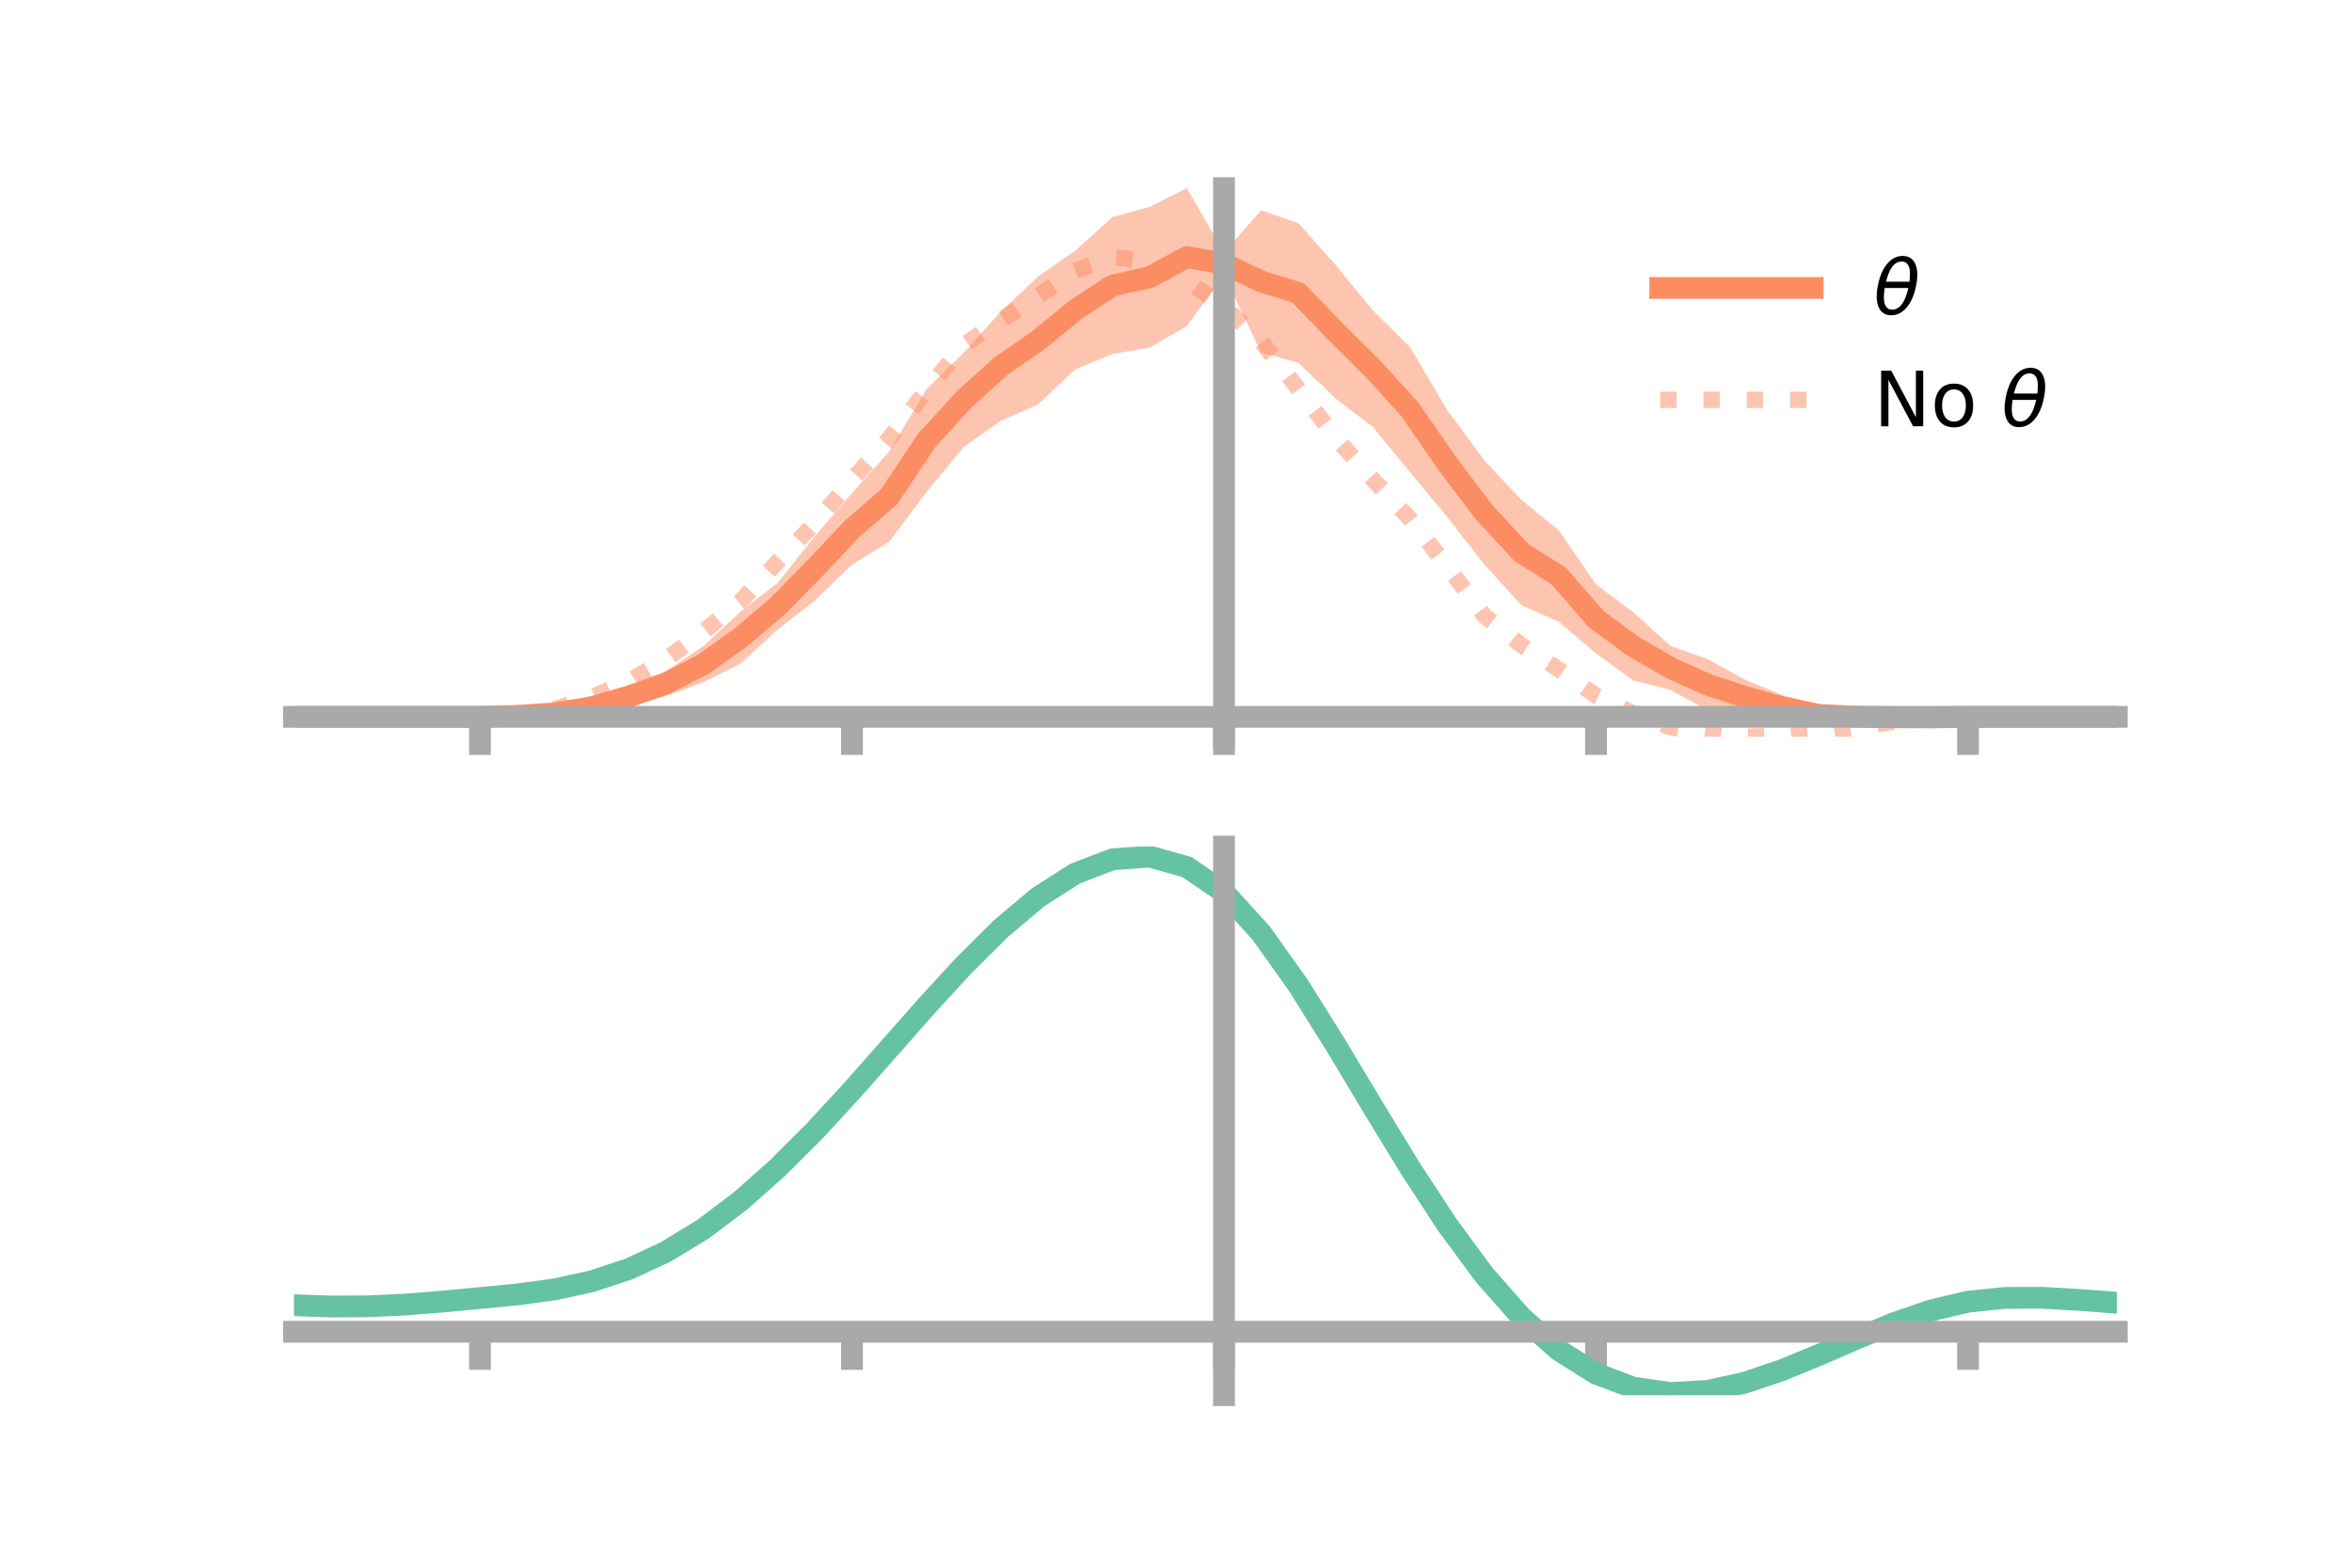
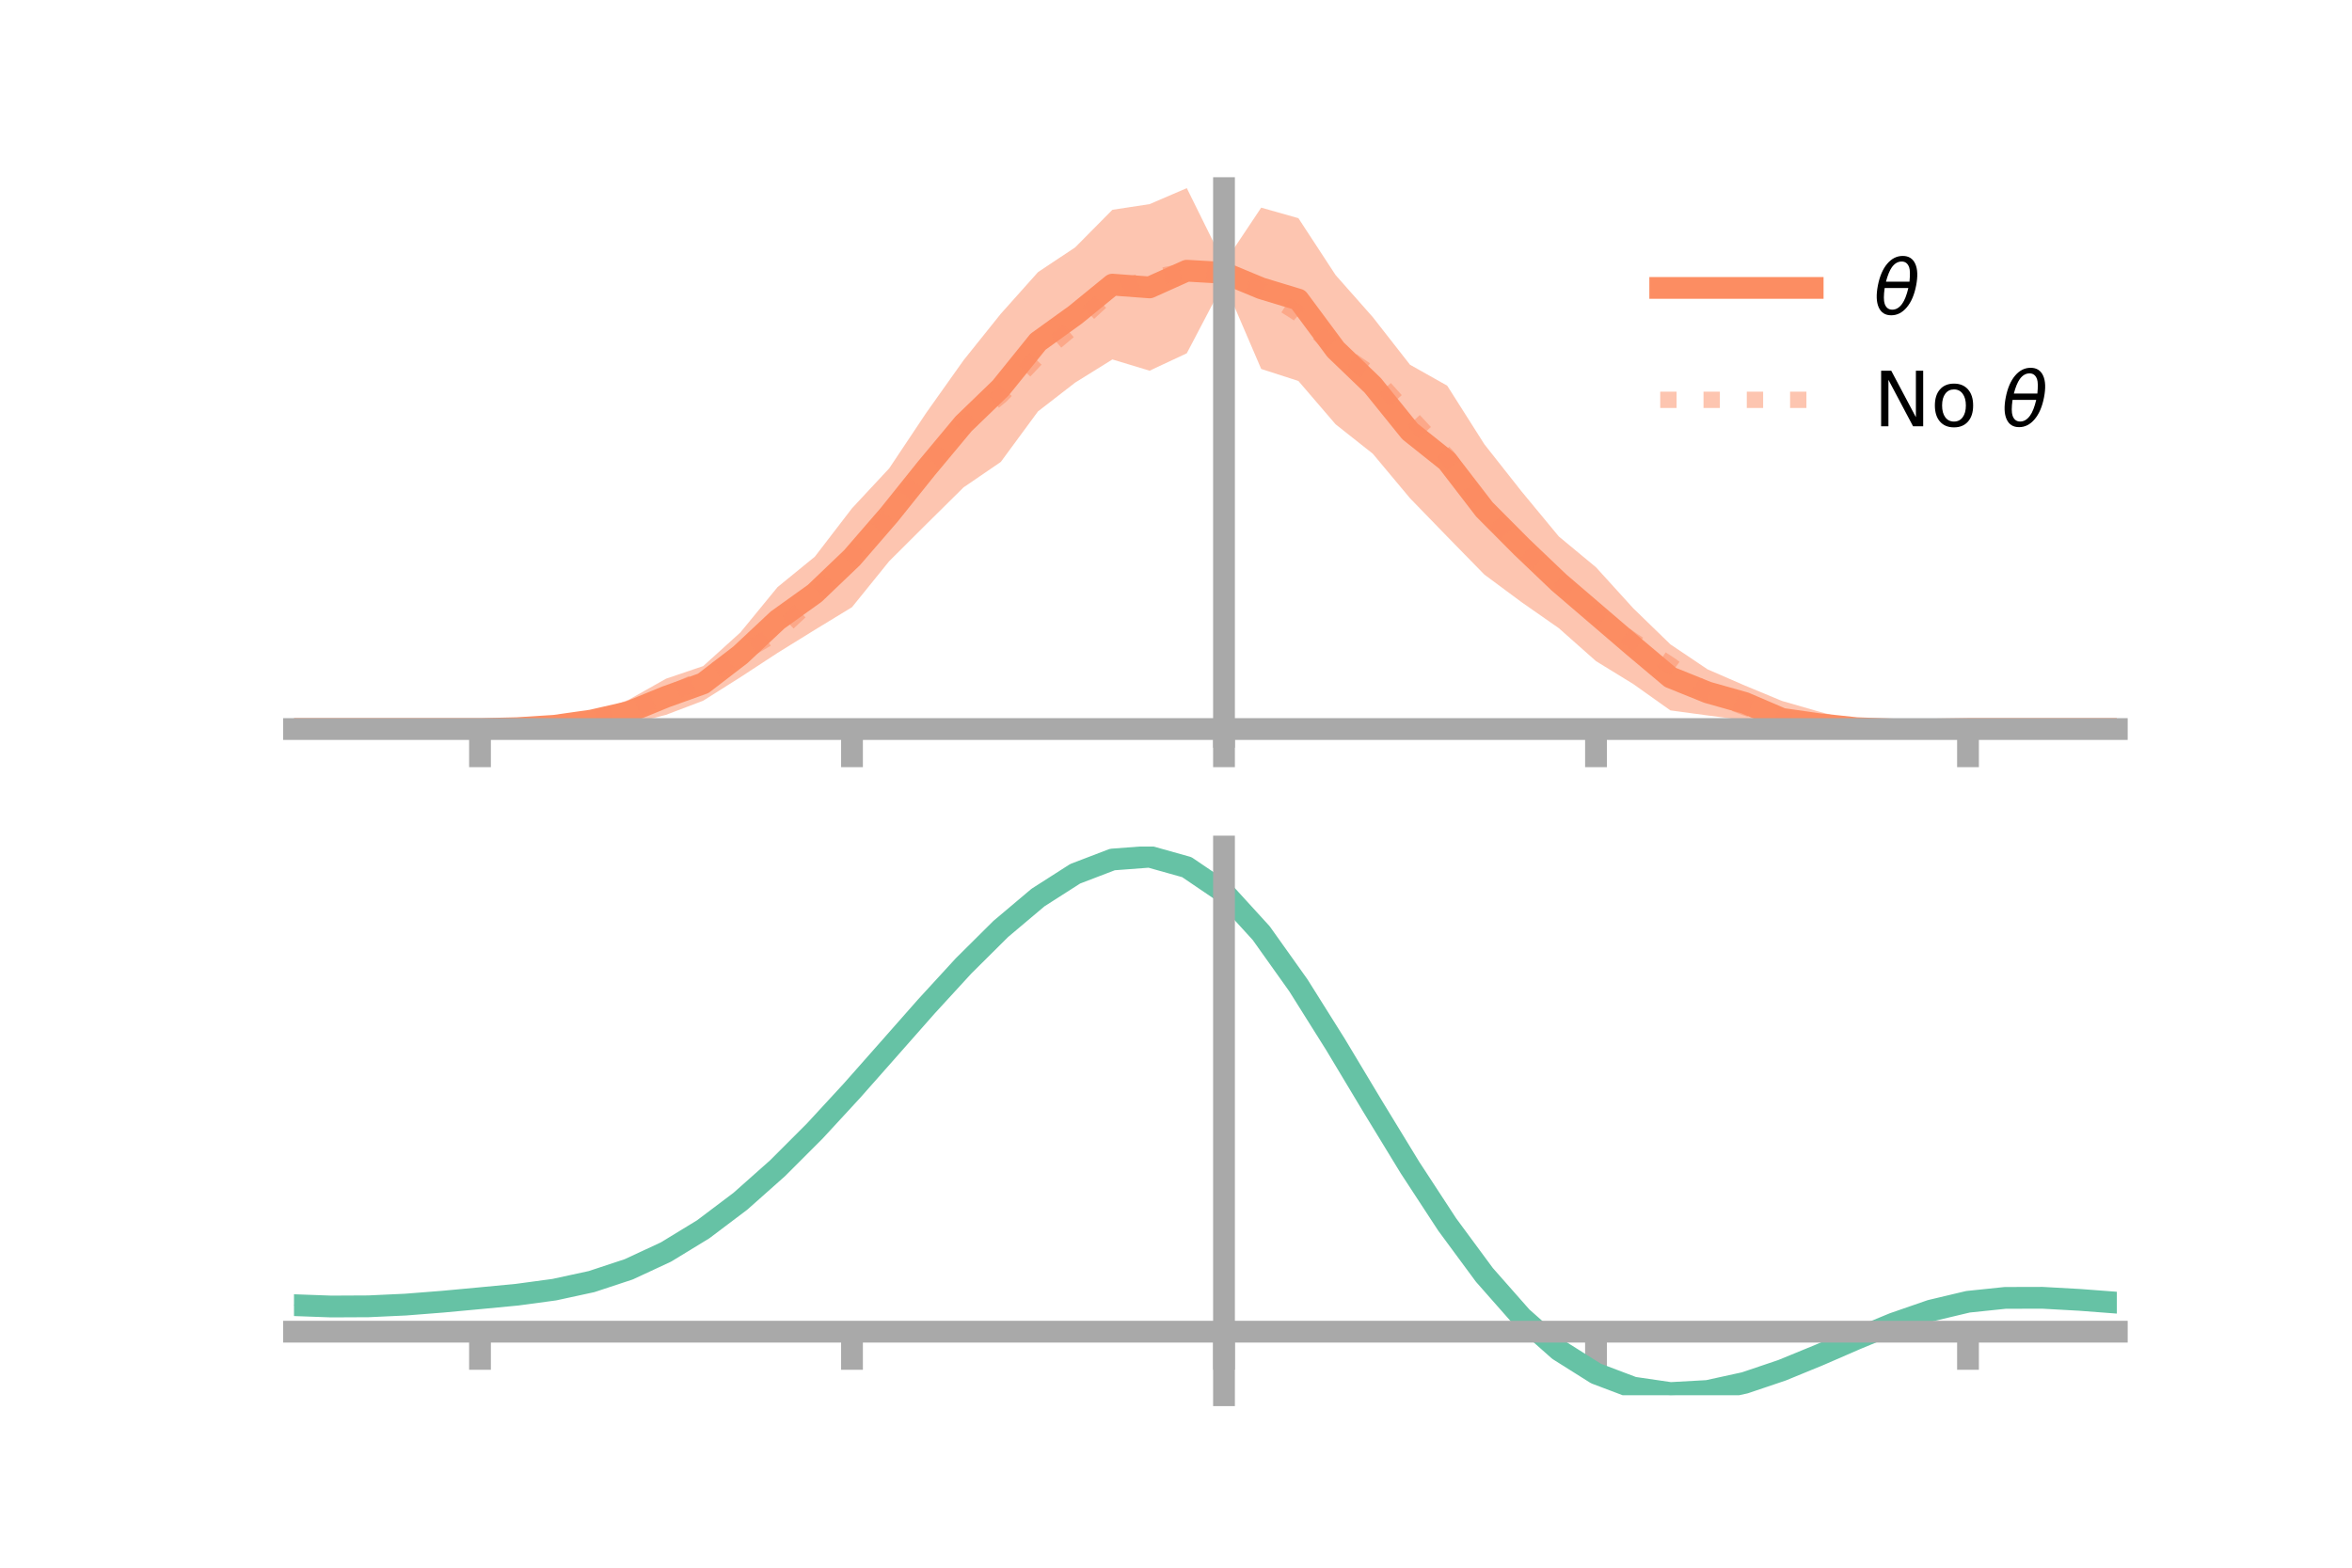
<svg xmlns="http://www.w3.org/2000/svg" xmlns:xlink="http://www.w3.org/1999/xlink" height="144pt" version="1.1" viewBox="0 0 216 144" width="216pt">
  <defs>
    <style type="text/css">*{stroke-linecap:butt;stroke-linejoin:round;}</style>
  </defs>
  <g id="figure_1">
    <g id="patch_1">
      <path d="M 0 144  L 216 144  L 216 0  L 0 0  z " style="fill:none;" />
    </g>
    <g id="axes_1">
      <g id="patch_2">
        <path d="M 27 67.68  L 194.4 67.68  L 194.4 17.28  L 27 17.28  z " style="fill:none;" />
      </g>
      <g id="PolyCollection_1">
-         <path clip-path="url(#pf69e1e1e9e)" d="M 27 65.845  L 27 65.845  L 30.416 65.845  L 33.833 65.845  L 37.249 65.845  L 40.665 65.845  L 44.082 65.843  L 47.498 65.621  L 50.914 65.151  L 54.331 64.203  L 57.747 63.02  L 61.163 61.643  L 64.58 59.364  L 67.996 56.199  L 71.412 53.537  L 74.829 49.259  L 78.245 45.287  L 81.661 41.478  L 85.078 35.766  L 88.494 32.401  L 91.91 28.617  L 95.327 25.406  L 98.743 23.027  L 102.159 19.943  L 105.576 18.997  L 108.992 17.28  L 112.408 23.186  L 115.824 19.312  L 119.241 20.503  L 122.657 24.339  L 126.073 28.503  L 129.49 31.883  L 132.906 37.656  L 136.322 42.297  L 139.739 45.933  L 143.155 48.716  L 146.571 53.69  L 149.988 56.227  L 153.404 59.32  L 156.82 60.546  L 160.237 62.42  L 163.653 63.833  L 167.069 64.741  L 170.486 65.089  L 173.902 65.51  L 177.318 65.771  L 180.735 65.844  L 184.151 65.845  L 187.567 65.845  L 190.984 65.845  L 194.4 65.845  L 194.4 65.845  L 194.4 65.845  L 190.984 65.845  L 187.567 65.845  L 184.151 65.845  L 180.735 65.848  L 177.318 66.031  L 173.902 66.263  L 170.486 66.577  L 167.069 66.599  L 163.653 66.111  L 160.237 65.607  L 156.82 65.236  L 153.404 63.377  L 149.988 62.506  L 146.571 60.016  L 143.155 57.11  L 139.739 55.607  L 136.322 51.87  L 132.906 47.493  L 129.49 43.368  L 126.073 39.213  L 122.657 36.611  L 119.241 33.329  L 115.824 32.393  L 112.408 25.254  L 108.992 29.95  L 105.576 31.935  L 102.159 32.521  L 98.743 33.931  L 95.327 37.156  L 91.91 38.66  L 88.494 41.073  L 85.078 45.207  L 81.661 49.767  L 78.245 51.873  L 74.829 55.17  L 71.412 57.836  L 67.996 60.979  L 64.58 62.68  L 61.163 63.917  L 57.747 64.935  L 54.331 65.728  L 50.914 65.915  L 47.498 65.892  L 44.082 65.847  L 40.665 65.845  L 37.249 65.845  L 33.833 65.845  L 30.416 65.845  L 27 65.845  z " style="fill:#fc8d62;fill-opacity:0.5;" />
+         <path clip-path="url(#p7492739ee8)" d="M 27 66.966  L 27 66.966  L 30.416 66.966  L 33.833 66.966  L 37.249 66.966  L 40.665 66.966  L 44.082 66.966  L 47.498 66.748  L 50.914 66.321  L 54.331 65.552  L 57.747 64.27  L 61.163 62.343  L 64.58 61.182  L 67.996 58.092  L 71.412 53.924  L 74.829 51.138  L 78.245 46.689  L 81.661 43.02  L 85.078 37.9  L 88.494 33.086  L 91.91 28.823  L 95.327 24.997  L 98.743 22.72  L 102.159 19.271  L 105.576 18.75  L 108.992 17.28  L 112.408 24.194  L 115.824 19.072  L 119.241 20.041  L 122.657 25.266  L 126.073 29.131  L 129.49 33.502  L 132.906 35.426  L 136.322 40.811  L 139.739 45.144  L 143.155 49.276  L 146.571 52.107  L 149.988 55.868  L 153.404 59.187  L 156.82 61.485  L 160.237 62.968  L 163.653 64.385  L 167.069 65.371  L 170.486 66.271  L 173.902 66.66  L 177.318 66.882  L 180.735 66.966  L 184.151 66.966  L 187.567 66.966  L 190.984 66.966  L 194.4 66.966  L 194.4 66.966  L 194.4 66.966  L 190.984 66.966  L 187.567 66.966  L 184.151 66.966  L 180.735 66.966  L 177.318 67.15  L 173.902 67.361  L 170.486 67.499  L 167.069 67.673  L 163.653 67.68  L 160.237 66.164  L 156.82 65.717  L 153.404 65.253  L 149.988 62.828  L 146.571 60.728  L 143.155 57.699  L 139.739 55.314  L 136.322 52.78  L 132.906 49.286  L 129.49 45.764  L 126.073 41.676  L 122.657 38.974  L 119.241 34.995  L 115.824 33.89  L 112.408 25.931  L 108.992 32.451  L 105.576 34.05  L 102.159 33.017  L 98.743 35.142  L 95.327 37.787  L 91.91 42.431  L 88.494 44.765  L 85.078 48.143  L 81.661 51.548  L 78.245 55.773  L 74.829 57.855  L 71.412 59.97  L 67.996 62.206  L 64.58 64.363  L 61.163 65.662  L 57.747 66.534  L 54.331 66.814  L 50.914 67.015  L 47.498 67.023  L 44.082 66.966  L 40.665 66.966  L 37.249 66.966  L 33.833 66.966  L 30.416 66.966  L 27 66.966  z " style="fill:#fc8d62;fill-opacity:0.5;" />
      </g>
      <g id="matplotlib.axis_1">
        <g id="xtick_1">
          <g id="line2d_1">
            <defs>
-               <path d="M 0 0  L 0 3.5  " id="m65210ba21b" style="stroke:#a9a9a9;stroke-width:2;" />
+               <path d="M 0 0  L 0 3.5  " id="m56cc330603" style="stroke:#a9a9a9;stroke-width:2;" />
            </defs>
            <g>
-               <use style="fill:#a9a9a9;stroke:#a9a9a9;stroke-width:2;" x="44.082" xlink:href="#m65210ba21b" y="65.845" />
+               <use style="fill:#a9a9a9;stroke:#a9a9a9;stroke-width:2;" x="44.082" xlink:href="#m56cc330603" y="66.966" />
            </g>
          </g>
        </g>
        <g id="xtick_2">
          <g id="line2d_2">
            <g>
-               <use style="fill:#a9a9a9;stroke:#a9a9a9;stroke-width:2;" x="78.245" xlink:href="#m65210ba21b" y="65.845" />
+               <use style="fill:#a9a9a9;stroke:#a9a9a9;stroke-width:2;" x="78.245" xlink:href="#m56cc330603" y="66.966" />
            </g>
          </g>
        </g>
        <g id="xtick_3">
          <g id="line2d_3">
            <g>
-               <use style="fill:#a9a9a9;stroke:#a9a9a9;stroke-width:2;" x="112.408" xlink:href="#m65210ba21b" y="65.845" />
+               <use style="fill:#a9a9a9;stroke:#a9a9a9;stroke-width:2;" x="112.408" xlink:href="#m56cc330603" y="66.966" />
            </g>
          </g>
        </g>
        <g id="xtick_4">
          <g id="line2d_4">
            <g>
-               <use style="fill:#a9a9a9;stroke:#a9a9a9;stroke-width:2;" x="146.571" xlink:href="#m65210ba21b" y="65.845" />
+               <use style="fill:#a9a9a9;stroke:#a9a9a9;stroke-width:2;" x="146.571" xlink:href="#m56cc330603" y="66.966" />
            </g>
          </g>
        </g>
        <g id="xtick_5">
          <g id="line2d_5">
            <g>
-               <use style="fill:#a9a9a9;stroke:#a9a9a9;stroke-width:2;" x="180.735" xlink:href="#m65210ba21b" y="65.845" />
+               <use style="fill:#a9a9a9;stroke:#a9a9a9;stroke-width:2;" x="180.735" xlink:href="#m56cc330603" y="66.966" />
            </g>
          </g>
        </g>
      </g>
      <g id="matplotlib.axis_2" />
      <g id="line2d_6">
-         <path clip-path="url(#pf69e1e1e9e)" d="M 27 65.845  L 30.416 65.845  L 33.833 65.845  L 37.249 65.845  L 40.665 65.845  L 44.082 65.845  L 47.498 65.756  L 50.914 65.533  L 54.331 64.965  L 57.747 63.978  L 61.163 62.78  L 64.58 61.022  L 67.996 58.589  L 71.412 55.686  L 74.829 52.214  L 78.245 48.58  L 81.661 45.622  L 85.078 40.487  L 88.494 36.737  L 91.91 33.639  L 95.327 31.281  L 98.743 28.479  L 102.159 26.232  L 105.576 25.466  L 108.992 23.615  L 112.408 24.22  L 115.824 25.853  L 119.241 26.916  L 122.657 30.475  L 126.073 33.858  L 129.49 37.625  L 132.906 42.574  L 136.322 47.084  L 139.739 50.77  L 143.155 52.913  L 146.571 56.853  L 149.988 59.367  L 153.404 61.349  L 156.82 62.891  L 160.237 64.014  L 163.653 64.972  L 167.069 65.67  L 170.486 65.833  L 173.902 65.886  L 177.318 65.901  L 180.735 65.846  L 184.151 65.845  L 187.567 65.845  L 190.984 65.845  L 194.4 65.845  " style="fill:none;stroke:#fc8d62;stroke-linecap:square;stroke-width:2;" />
+         <path clip-path="url(#p7492739ee8)" d="M 27 66.966  L 30.416 66.966  L 33.833 66.966  L 37.249 66.966  L 40.665 66.966  L 44.082 66.966  L 47.498 66.885  L 50.914 66.668  L 54.331 66.183  L 57.747 65.402  L 61.163 64.003  L 64.58 62.773  L 67.996 60.149  L 71.412 56.947  L 74.829 54.496  L 78.245 51.231  L 81.661 47.284  L 85.078 43.022  L 88.494 38.926  L 91.91 35.627  L 95.327 31.392  L 98.743 28.931  L 102.159 26.144  L 105.576 26.4  L 108.992 24.865  L 112.408 25.062  L 115.824 26.481  L 119.241 27.518  L 122.657 32.12  L 126.073 35.404  L 129.49 39.633  L 132.906 42.356  L 136.322 46.795  L 139.739 50.229  L 143.155 53.488  L 146.571 56.418  L 149.988 59.348  L 153.404 62.22  L 156.82 63.601  L 160.237 64.566  L 163.653 66.032  L 167.069 66.522  L 170.486 66.885  L 173.902 67.011  L 177.318 67.016  L 180.735 66.966  L 184.151 66.966  L 187.567 66.966  L 190.984 66.966  L 194.4 66.966  " style="fill:none;stroke:#fc8d62;stroke-linecap:square;stroke-width:2;" />
      </g>
      <g id="line2d_7">
-         <path clip-path="url(#pf69e1e1e9e)" d="M 27 65.845  L 30.416 65.845  L 33.833 65.845  L 37.249 65.845  L 40.665 65.845  L 44.082 65.84  L 47.498 65.671  L 50.914 65.148  L 54.331 64.045  L 57.747 62.581  L 61.163 60.553  L 64.58 58.028  L 67.996 55.243  L 71.412 51.61  L 74.829 48.047  L 78.245 44.083  L 81.661 40.259  L 85.078 35.869  L 88.494 31.703  L 91.91 29.398  L 95.327 27.205  L 98.743 24.88  L 102.159 23.615  L 105.576 24.029  L 108.992 25.796  L 112.408 28.154  L 115.824 31.36  L 119.241 35.727  L 122.657 40.189  L 126.073 44.039  L 129.49 47.663  L 132.906 52.025  L 136.322 56.571  L 139.739 59.274  L 143.155 61.492  L 146.571 63.899  L 149.988 65.514  L 153.404 66.812  L 156.82 67.281  L 160.237 67.68  L 163.653 67.584  L 167.069 67.245  L 170.486 66.845  L 173.902 66.296  L 177.318 65.985  L 180.735 65.85  L 184.151 65.845  L 187.567 65.845  L 190.984 65.845  L 194.4 65.845  " style="fill:none;stroke:#fc8d62;stroke-dasharray:1.5,2.475;stroke-dashoffset:0;stroke-opacity:0.5;stroke-width:1.5;" />
+         <path clip-path="url(#p7492739ee8)" d="M 27 66.966  L 30.416 66.966  L 33.833 66.966  L 37.249 66.966  L 40.665 66.966  L 44.082 66.966  L 47.498 66.927  L 50.914 66.685  L 54.331 66.147  L 57.747 65.245  L 61.163 63.882  L 64.58 62.316  L 67.996 60.072  L 71.412 58.083  L 74.829 54.882  L 78.245 51.006  L 81.661 47.515  L 85.078 43.045  L 88.494 39.108  L 91.91 36.343  L 95.327 32.752  L 98.743 29.875  L 102.159 26.72  L 105.576 25.568  L 108.992 24.865  L 112.408 25.229  L 115.824 26.628  L 119.241 28.802  L 122.657 32.121  L 126.073 34.459  L 129.49 38.255  L 132.906 41.934  L 136.322 46.761  L 139.739 50.305  L 143.155 53.264  L 146.571 56.513  L 149.988 58.877  L 153.404 61.103  L 156.82 63.638  L 160.237 64.962  L 163.653 66.102  L 167.069 66.643  L 170.486 66.899  L 173.902 66.983  L 177.318 66.975  L 180.735 66.966  L 184.151 66.966  L 187.567 66.966  L 190.984 66.966  L 194.4 66.966  " style="fill:none;stroke:#fc8d62;stroke-dasharray:1.5,2.475;stroke-dashoffset:0;stroke-opacity:0.5;stroke-width:1.5;" />
      </g>
      <g id="patch_3">
        <path d="M 112.408 67.68  L 112.408 17.28  " style="fill:none;stroke:#a9a9a9;stroke-linecap:square;stroke-linejoin:miter;stroke-width:2;" />
      </g>
      <g id="patch_4">
        <path d="M 194.4 67.68  L 194.4 17.28  " style="fill:none;" />
      </g>
      <g id="patch_5">
-         <path d="M 27 65.845  L 194.4 65.845  " style="fill:none;stroke:#a9a9a9;stroke-linecap:square;stroke-linejoin:miter;stroke-width:2;" />
+         <path d="M 27 66.966  L 194.4 66.966  " style="fill:none;stroke:#a9a9a9;stroke-linecap:square;stroke-linejoin:miter;stroke-width:2;" />
      </g>
      <g id="patch_6">
        <path d="M 27 17.28  L 194.4 17.28  " style="fill:none;" />
      </g>
      <g id="legend_1">
        <g id="line2d_8">
          <path d="M 152.47 26.449  L 166.47 26.449  " style="fill:none;stroke:#fc8d62;stroke-linecap:square;stroke-width:2;" />
        </g>
        <g id="line2d_9" />
        <g id="text_1">
          <g transform="translate(172.07 28.89891)scale(0.07 -0.07)">
            <defs>
              <path d="M 45.516 34.672  L 14.453 34.672  Q 12.359 20.062 14.5 13.875  Q 17.188 6.25 24.469 6.25  Q 31.781 6.25 37.359 13.922  Q 42.234 20.656 45.516 34.672  z M 47.016 42.969  Q 48.344 56.844 46.625 61.719  Q 43.953 69.438 36.766 69.438  Q 29.297 69.438 23.828 61.812  Q 19.531 55.672 16.156 42.969  z M 38.188 76.766  Q 49.906 76.766 54.594 66.406  Q 59.281 56.109 55.719 37.844  Q 52.203 19.625 43.453 9.281  Q 34.766 -1.125 23.047 -1.125  Q 11.281 -1.125 6.641 9.281  Q 2 19.625 5.516 37.844  Q 9.078 56.109 17.719 66.406  Q 26.422 76.766 38.188 76.766  z " id="DejaVuSans-Oblique-952" />
            </defs>
            <use transform="translate(0 0.234375)" xlink:href="#DejaVuSans-Oblique-952" />
          </g>
        </g>
        <g id="line2d_10">
          <path d="M 152.47 36.724  L 166.47 36.724  " style="fill:none;stroke:#fc8d62;stroke-dasharray:1.5,2.475;stroke-dashoffset:0;stroke-opacity:0.5;stroke-width:1.5;" />
        </g>
        <g id="line2d_11" />
        <g id="text_2">
          <g transform="translate(172.07 39.17359)scale(0.07 -0.07)">
            <defs>
              <path d="M 9.812 72.906  L 23.094 72.906  L 55.422 11.922  L 55.422 72.906  L 64.984 72.906  L 64.984 0  L 51.703 0  L 19.391 60.984  L 19.391 0  L 9.812 0  z " id="DejaVuSans-78" />
              <path d="M 30.609 48.391  Q 23.391 48.391 19.188 42.75  Q 14.984 37.109 14.984 27.297  Q 14.984 17.484 19.156 11.844  Q 23.344 6.203 30.609 6.203  Q 37.797 6.203 41.984 11.859  Q 46.188 17.531 46.188 27.297  Q 46.188 37.016 41.984 42.703  Q 37.797 48.391 30.609 48.391  z M 30.609 56  Q 42.328 56 49.016 48.375  Q 55.719 40.766 55.719 27.297  Q 55.719 13.875 49.016 6.219  Q 42.328 -1.422 30.609 -1.422  Q 18.844 -1.422 12.172 6.219  Q 5.516 13.875 5.516 27.297  Q 5.516 40.766 12.172 48.375  Q 18.844 56 30.609 56  z " id="DejaVuSans-111" />
              <path id="DejaVuSans-32" />
            </defs>
            <use transform="translate(0 0.234375)" xlink:href="#DejaVuSans-78" />
            <use transform="translate(74.80469 0.234375)" xlink:href="#DejaVuSans-111" />
            <use transform="translate(135.9863 0.234375)" xlink:href="#DejaVuSans-32" />
            <use transform="translate(167.7734 0.234375)" xlink:href="#DejaVuSans-Oblique-952" />
          </g>
        </g>
      </g>
    </g>
    <g id="axes_2">
      <g id="patch_7">
        <path d="M 27 128.16  L 194.4 128.16  L 194.4 77.76  L 27 77.76  z " style="fill:none;" />
      </g>
      <g id="PolyCollection_2">
-         <path clip-path="url(#p18295ca356)" d="M 27 119.937  L 27 119.845  L 30.416 119.973  L 33.833 119.951  L 37.249 119.779  L 40.665 119.493  L 44.082 119.16  L 47.498 118.82  L 50.914 118.348  L 54.331 117.595  L 57.747 116.451  L 61.163 114.837  L 64.58 112.715  L 67.996 110.084  L 71.412 106.984  L 74.829 103.488  L 78.245 99.699  L 81.661 95.747  L 85.078 91.785  L 88.494 87.981  L 91.91 84.516  L 95.327 81.576  L 98.743 79.349  L 102.159 78.019  L 105.576 77.76  L 108.992 78.738  L 112.408 81.097  L 115.824 84.901  L 119.241 89.779  L 122.657 95.308  L 126.073 101.092  L 129.49 106.783  L 132.906 112.092  L 136.322 116.793  L 139.739 120.723  L 143.155 123.788  L 146.571 125.955  L 149.988 127.251  L 153.404 127.75  L 156.82 127.562  L 160.237 126.823  L 163.653 125.684  L 167.069 124.304  L 170.486 122.843  L 173.902 121.454  L 177.318 120.286  L 180.735 119.481  L 184.151 119.132  L 187.567 119.133  L 190.984 119.335  L 194.4 119.607  L 194.4 119.723  L 194.4 119.723  L 190.984 119.474  L 187.567 119.29  L 184.151 119.299  L 180.735 119.653  L 177.318 120.466  L 173.902 121.658  L 170.486 123.087  L 167.069 124.596  L 163.653 126.021  L 160.237 127.196  L 156.82 127.959  L 153.404 128.16  L 149.988 127.671  L 146.571 126.394  L 143.155 124.271  L 139.739 121.284  L 136.322 117.468  L 132.906 112.911  L 129.49 107.764  L 126.073 102.244  L 122.657 96.629  L 119.241 91.258  L 115.824 86.518  L 112.408 82.824  L 108.992 80.539  L 105.576 79.597  L 102.159 79.85  L 98.743 81.135  L 95.327 83.279  L 91.91 86.104  L 88.494 89.426  L 85.078 93.067  L 81.661 96.855  L 78.245 100.63  L 74.829 104.247  L 71.412 107.587  L 67.996 110.552  L 64.58 113.076  L 61.163 115.122  L 57.747 116.686  L 54.331 117.8  L 50.914 118.531  L 47.498 118.985  L 44.082 119.305  L 40.665 119.615  L 37.249 119.876  L 33.833 120.031  L 30.416 120.05  L 27 119.937  z " style="fill:#66c2a5;fill-opacity:0.5;" />
+         <path clip-path="url(#p84f1cf9f4d)" d="M 27 119.931  L 27 119.84  L 30.416 119.97  L 33.833 119.951  L 37.249 119.783  L 40.665 119.503  L 44.082 119.174  L 47.498 118.838  L 50.914 118.366  L 54.331 117.615  L 57.747 116.471  L 61.163 114.857  L 64.58 112.733  L 67.996 110.102  L 71.412 107  L 74.829 103.503  L 78.245 99.712  L 81.661 95.76  L 85.078 91.796  L 88.494 87.991  L 91.91 84.524  L 95.327 81.583  L 98.743 79.354  L 102.159 78.021  L 105.576 77.76  L 108.992 78.734  L 112.408 81.089  L 115.824 84.886  L 119.241 89.757  L 122.657 95.28  L 126.073 101.061  L 129.49 106.752  L 132.906 112.063  L 136.322 116.768  L 139.739 120.705  L 143.155 123.777  L 146.571 125.951  L 149.988 127.252  L 153.404 127.755  L 156.82 127.571  L 160.237 126.835  L 163.653 125.698  L 167.069 124.319  L 170.486 122.857  L 173.902 121.468  L 177.318 120.298  L 180.735 119.49  L 184.151 119.137  L 187.567 119.133  L 190.984 119.331  L 194.4 119.602  L 194.4 119.715  L 194.4 119.715  L 190.984 119.467  L 187.567 119.285  L 184.151 119.299  L 180.735 119.657  L 177.318 120.475  L 173.902 121.671  L 170.486 123.102  L 167.069 124.612  L 163.653 126.035  L 160.237 127.207  L 156.82 127.965  L 153.404 128.16  L 149.988 127.664  L 146.571 126.381  L 143.155 124.252  L 139.739 121.263  L 136.322 117.447  L 132.906 112.892  L 129.49 107.749  L 126.073 102.235  L 122.657 96.629  L 119.241 91.267  L 115.824 86.537  L 112.408 82.85  L 108.992 80.569  L 105.576 79.627  L 102.159 79.88  L 98.743 81.164  L 95.327 83.306  L 91.91 86.128  L 88.494 89.449  L 85.078 93.09  L 81.661 96.877  L 78.245 100.652  L 74.829 104.27  L 71.412 107.61  L 67.996 110.576  L 64.58 113.101  L 61.163 115.147  L 57.747 116.712  L 54.331 117.826  L 50.914 118.556  L 47.498 119.009  L 44.082 119.325  L 40.665 119.63  L 37.249 119.885  L 33.833 120.033  L 30.416 120.047  L 27 119.931  z " style="fill:#66c2a5;fill-opacity:0.5;" />
      </g>
      <g id="matplotlib.axis_3">
        <g id="xtick_6">
          <g id="line2d_12">
            <g>
-               <use style="fill:#a9a9a9;stroke:#a9a9a9;stroke-width:2;" x="44.082" xlink:href="#m65210ba21b" y="122.328" />
+               <use style="fill:#a9a9a9;stroke:#a9a9a9;stroke-width:2;" x="44.082" xlink:href="#m56cc330603" y="122.322" />
            </g>
          </g>
        </g>
        <g id="xtick_7">
          <g id="line2d_13">
            <g>
-               <use style="fill:#a9a9a9;stroke:#a9a9a9;stroke-width:2;" x="78.245" xlink:href="#m65210ba21b" y="122.328" />
+               <use style="fill:#a9a9a9;stroke:#a9a9a9;stroke-width:2;" x="78.245" xlink:href="#m56cc330603" y="122.322" />
            </g>
          </g>
        </g>
        <g id="xtick_8">
          <g id="line2d_14">
            <g>
-               <use style="fill:#a9a9a9;stroke:#a9a9a9;stroke-width:2;" x="112.408" xlink:href="#m65210ba21b" y="122.328" />
+               <use style="fill:#a9a9a9;stroke:#a9a9a9;stroke-width:2;" x="112.408" xlink:href="#m56cc330603" y="122.322" />
            </g>
          </g>
        </g>
        <g id="xtick_9">
          <g id="line2d_15">
            <g>
-               <use style="fill:#a9a9a9;stroke:#a9a9a9;stroke-width:2;" x="146.571" xlink:href="#m65210ba21b" y="122.328" />
+               <use style="fill:#a9a9a9;stroke:#a9a9a9;stroke-width:2;" x="146.571" xlink:href="#m56cc330603" y="122.322" />
            </g>
          </g>
        </g>
        <g id="xtick_10">
          <g id="line2d_16">
            <g>
-               <use style="fill:#a9a9a9;stroke:#a9a9a9;stroke-width:2;" x="180.735" xlink:href="#m65210ba21b" y="122.328" />
+               <use style="fill:#a9a9a9;stroke:#a9a9a9;stroke-width:2;" x="180.735" xlink:href="#m56cc330603" y="122.322" />
            </g>
          </g>
        </g>
      </g>
      <g id="matplotlib.axis_4" />
      <g id="line2d_17">
-         <path clip-path="url(#p18295ca356)" d="M 27 119.891  L 30.416 120.012  L 33.833 119.991  L 37.249 119.828  L 40.665 119.554  L 44.082 119.232  L 47.498 118.903  L 50.914 118.439  L 54.331 117.698  L 57.747 116.569  L 61.163 114.979  L 64.58 112.895  L 67.996 110.318  L 71.412 107.286  L 74.829 103.868  L 78.245 100.164  L 81.661 96.301  L 85.078 92.426  L 88.494 88.704  L 91.91 85.31  L 95.327 82.428  L 98.743 80.242  L 102.159 78.934  L 105.576 78.678  L 108.992 79.639  L 112.408 81.96  L 115.824 85.71  L 119.241 90.519  L 122.657 95.968  L 126.073 101.668  L 129.49 107.274  L 132.906 112.502  L 136.322 117.131  L 139.739 121.004  L 143.155 124.029  L 146.571 126.175  L 149.988 127.461  L 153.404 127.955  L 156.82 127.76  L 160.237 127.01  L 163.653 125.853  L 167.069 124.45  L 170.486 122.965  L 173.902 121.556  L 177.318 120.376  L 180.735 119.567  L 184.151 119.216  L 187.567 119.211  L 190.984 119.404  L 194.4 119.665  " style="fill:none;stroke:#66c2a5;stroke-linecap:square;stroke-width:2;" />
+         <path clip-path="url(#p84f1cf9f4d)" d="M 27 119.885  L 30.416 120.009  L 33.833 119.992  L 37.249 119.834  L 40.665 119.566  L 44.082 119.249  L 47.498 118.923  L 50.914 118.461  L 54.331 117.72  L 57.747 116.591  L 61.163 115.002  L 64.58 112.917  L 67.996 110.339  L 71.412 107.305  L 74.829 103.886  L 78.245 100.182  L 81.661 96.318  L 85.078 92.443  L 88.494 88.72  L 91.91 85.326  L 95.327 82.444  L 98.743 80.259  L 102.159 78.951  L 105.576 78.694  L 108.992 79.652  L 112.408 81.969  L 115.824 85.711  L 119.241 90.512  L 122.657 95.954  L 126.073 101.648  L 129.49 107.25  L 132.906 112.477  L 136.322 117.107  L 139.739 120.984  L 143.155 124.015  L 146.571 126.166  L 149.988 127.458  L 153.404 127.958  L 156.82 127.768  L 160.237 127.021  L 163.653 125.867  L 167.069 124.465  L 170.486 122.98  L 173.902 121.569  L 177.318 120.386  L 180.735 119.574  L 184.151 119.218  L 187.567 119.209  L 190.984 119.399  L 194.4 119.658  " style="fill:none;stroke:#66c2a5;stroke-linecap:square;stroke-width:2;" />
      </g>
      <g id="patch_8">
        <path d="M 112.408 128.16  L 112.408 77.76  " style="fill:none;stroke:#a9a9a9;stroke-linecap:square;stroke-linejoin:miter;stroke-width:2;" />
      </g>
      <g id="patch_9">
        <path d="M 194.4 128.16  L 194.4 77.76  " style="fill:none;" />
      </g>
      <g id="patch_10">
-         <path d="M 27 122.328  L 194.4 122.328  " style="fill:none;stroke:#a9a9a9;stroke-linecap:square;stroke-linejoin:miter;stroke-width:2;" />
+         <path d="M 27 122.322  L 194.4 122.322  " style="fill:none;stroke:#a9a9a9;stroke-linecap:square;stroke-linejoin:miter;stroke-width:2;" />
      </g>
      <g id="patch_11">
        <path d="M 27 77.76  L 194.4 77.76  " style="fill:none;" />
      </g>
    </g>
  </g>
  <defs>
-     <clipPath id="pf69e1e1e9e">
+     <clipPath id="p7492739ee8">
      <rect height="50.4" width="167.4" x="27" y="17.28" />
    </clipPath>
-     <clipPath id="p18295ca356">
+     <clipPath id="p84f1cf9f4d">
      <rect height="50.4" width="167.4" x="27" y="77.76" />
    </clipPath>
  </defs>
</svg>
